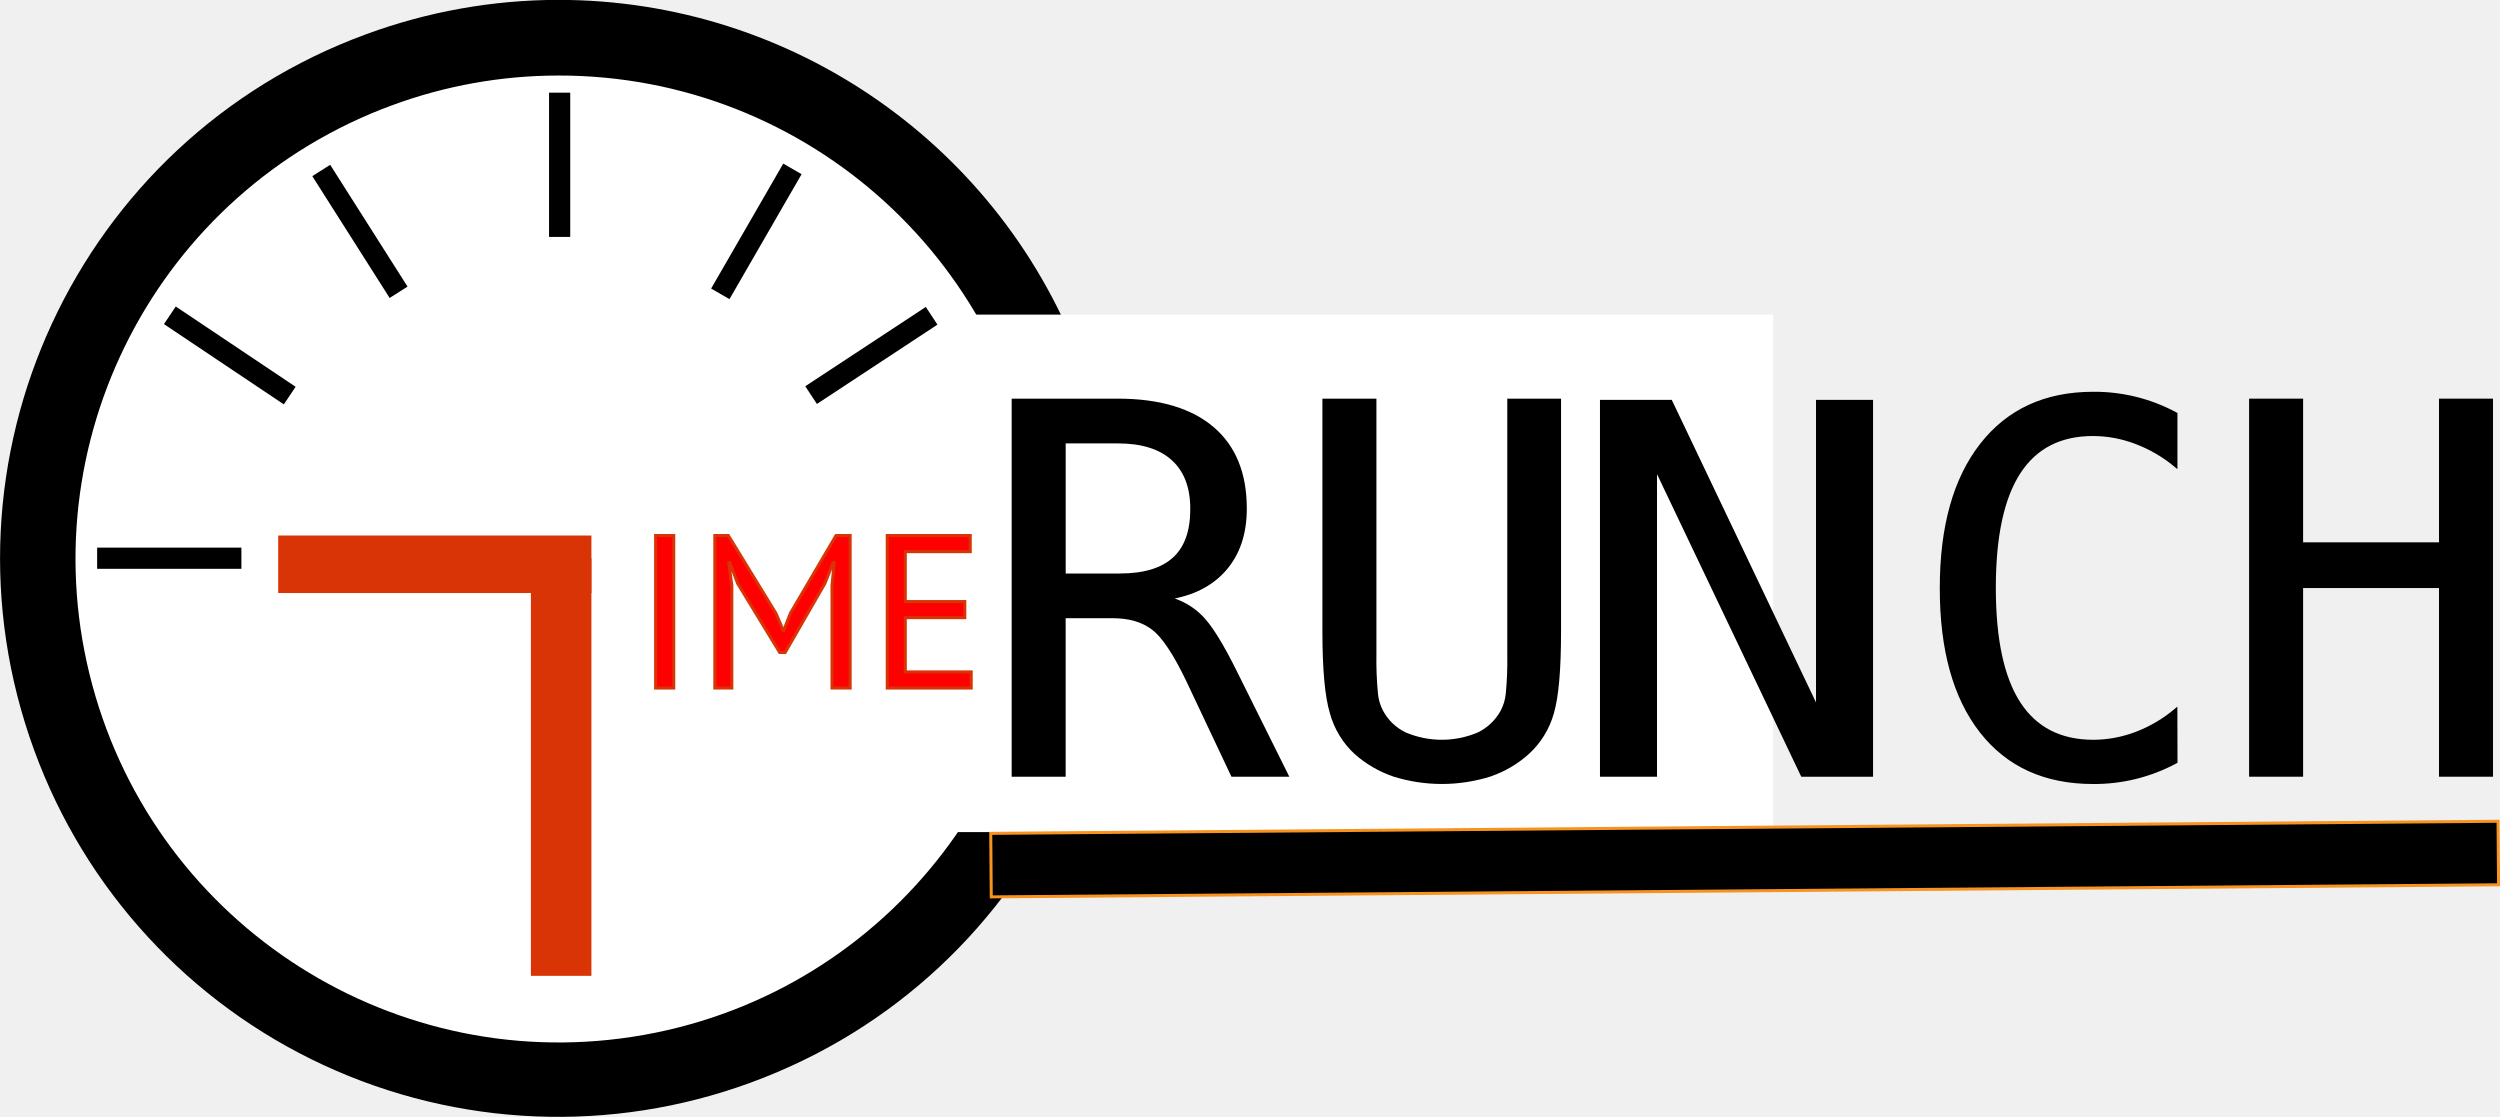
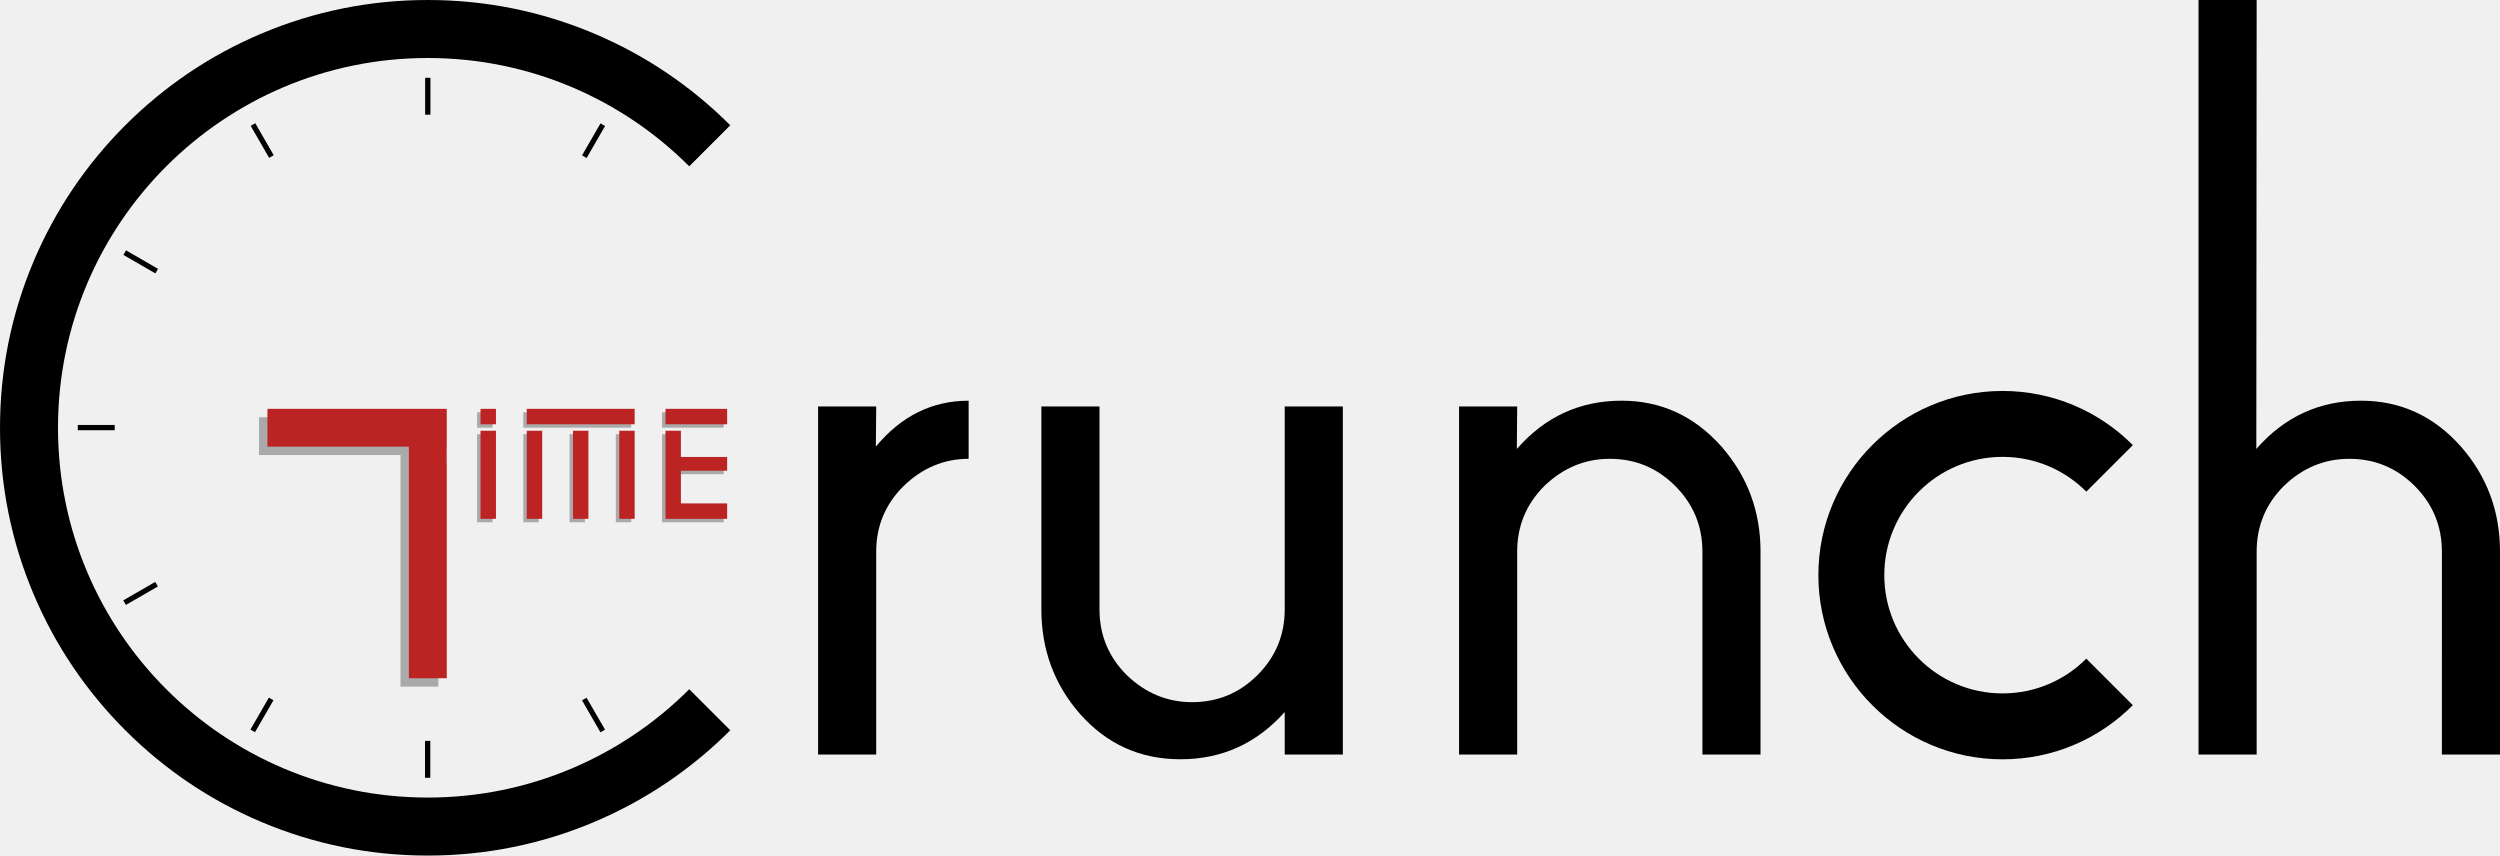
- <svg xmlns="http://www.w3.org/2000/svg" viewBox="0 0 826.11 369.1">
-   <defs>
-     <style>.cls-1{fill:#fff;}.cls-2{fill:#29abe2;}.cls-3,.cls-4,.cls-5{fill:none;}.cls-3,.cls-4,.cls-6{stroke:#d83406;}.cls-3,.cls-4,.cls-5,.cls-6,.cls-7,.cls-8{stroke-miterlimit:10;}.cls-3{stroke-width:20px;}.cls-4{stroke-width:19px;}.cls-5,.cls-7{stroke:#000;}.cls-5{stroke-width:7px;}.cls-6{fill:red;}.cls-8{stroke:#f7931e;}</style>
-   </defs>
-   <g id="Layer_1" data-name="Layer 1">
-     <path class="cls-1" d="M424.63,518.64a172,172,0,1,1,161.49-231.2c32.62,89.06-13.3,188.05-102.35,220.66A171.37,171.37,0,0,1,424.63,518.64Z" transform="translate(-240.07 -162.04)" />
-     <path d="M424.62,187a159.75,159.75,0,1,1-54.86,9.78A159.13,159.13,0,0,1,424.62,187h0m0-25a184.34,184.34,0,0,0-63.44,11.31c-95.68,35-144.83,141-109.79,236.7a184.34,184.34,0,0,0,236.7,109.79c95.68-35,144.83-141,109.79-236.7A184.57,184.57,0,0,0,424.6,162Z" transform="translate(-240.07 -162.04)" />
+ <svg xmlns="http://www.w3.org/2000/svg" xmlns:xlink="http://www.w3.org/1999/xlink" version="1.1" id="Layer_1" x="0px" y="0px" width="948.21px" height="324.5px" viewBox="192.003 194.53 948.21 324.5" enable-background="new 192.003 194.53 948.21 324.5" xml:space="preserve">
+   <g id="Layer_1_1_" display="none">
+     <g display="inline" opacity="0.4" enable-background="new    ">
+       <g>
+         <defs>
+           <rect id="SVGID_1_" width="1366" height="768" />
+         </defs>
+         <clipPath id="SVGID_2_">
+           <use xlink:href="#SVGID_1_" overflow="visible" />
+         </clipPath>
+         <path clip-path="url(#SVGID_2_)" fill="#FFFFFF" d="M424.632,518.645c-34.89,0-68.604-10.484-97.502-30.322     c-29.521-20.267-51.661-48.82-64.023-82.574c-15.801-43.141-13.855-89.852,5.477-131.528     c19.332-41.678,53.737-73.332,96.878-89.133c19.099-6.995,38.995-10.542,59.136-10.542c34.891,0,68.606,10.486,97.502,30.323     c29.522,20.266,51.661,48.82,64.024,82.574c32.616,89.056-13.3,188.045-102.356,220.663     C464.669,515.098,444.773,518.645,424.632,518.645" />
+       </g>
+       <g>
+         <defs>
+           <rect id="SVGID_3_" width="1366" height="768" />
+         </defs>
+         <clipPath id="SVGID_4_">
+           <use xlink:href="#SVGID_3_" overflow="visible" />
+         </clipPath>
+         <path clip-path="url(#SVGID_4_)" d="M424.616,187.044c32.346,0,63.61,9.728,90.415,28.131     c27.367,18.789,47.892,45.265,59.355,76.565c14.651,40.005,12.849,83.322-5.08,121.97     c-17.927,38.649-49.832,68.003-89.837,82.655c-17.718,6.488-36.167,9.778-54.837,9.778c-32.353,0-63.622-9.727-90.428-28.129     c-27.369-18.788-47.895-45.265-59.36-76.566c-14.652-40.005-12.848-83.321,5.079-121.97     c17.927-38.648,49.832-68.002,89.838-82.654c17.712-6.488,36.163-9.778,54.848-9.78H424.616 M424.599,162.044     c-21.064,0.002-42.505,3.639-63.436,11.305c-95.68,35.043-144.836,141.016-109.793,236.697     c27.378,74.751,98.031,121.099,173.263,121.099c21.065,0,42.505-3.639,63.436-11.305     c95.681-35.044,144.837-141.017,109.794-236.698C570.483,208.391,499.831,162.037,424.599,162.044" />
+       </g>
+     </g>
+     <rect x="462.5" y="278.5" display="inline" opacity="0.4" fill="#FFFFFF" enable-background="new    " width="351" height="146" />
+     <path display="inline" opacity="0.4" fill="#FFFFFF" enable-background="new    " d="M801,412H475V291h326V412z M826,266H450v171   h376V266z" />
+     <rect x="425" y="339" display="inline" opacity="0.4" fill="#29ABE2" enable-background="new    " width="0.01" height="144" />
+     <rect x="425" y="339" display="inline" opacity="0.4" fill="#29ABE2" enable-background="new    " width="0.01" height="144" />
+     <line display="inline" opacity="0.4" fill="none" stroke="#D83406" stroke-width="20" stroke-miterlimit="10" enable-background="new    " x1="425.5" y1="346.5" x2="425.5" y2="484.5" />
+     <line display="inline" opacity="0.4" fill="none" stroke="#D83406" stroke-width="19" stroke-miterlimit="10" enable-background="new    " x1="332" y1="348.5" x2="435.5" y2="348.5" />
+     <line display="inline" opacity="0.4" fill="none" stroke="#000000" stroke-width="7" stroke-miterlimit="10" enable-background="new    " x1="272.162" y1="346.5" x2="319.838" y2="346.5" />
+     <line display="inline" opacity="0.4" fill="none" stroke="#000000" stroke-width="7" stroke-miterlimit="10" enable-background="new    " x1="346.22" y1="218.377" x2="371.78" y2="258.623" />
+     <line display="inline" opacity="0.4" fill="none" stroke="#000000" stroke-width="7" stroke-miterlimit="10" enable-background="new    " x1="425" y1="192.662" x2="425" y2="240.338" />
+     <line display="inline" opacity="0.4" fill="none" stroke="#000000" stroke-width="7" stroke-miterlimit="10" enable-background="new    " x1="501.919" y1="217.855" x2="478.081" y2="259.145" />
+     <line display="inline" opacity="0.4" fill="none" stroke="#000000" stroke-width="7" stroke-miterlimit="10" enable-background="new    " x1="296.194" y1="266.235" x2="335.806" y2="292.765" />
+     <line display="inline" opacity="0.4" fill="none" stroke="#000000" stroke-width="7" stroke-miterlimit="10" enable-background="new    " x1="508.086" y1="292.604" x2="547.914" y2="266.396" />
+     <text transform="matrix(1 0 0 1 430 389.4004)" display="inline" opacity="0.4" fill="#FF0000" enable-background="new    " font-family="'PTSans-Regular'" font-size="72"> IME</text>
+     <rect x="456.711" y="339" display="inline" opacity="0.4" fill="none" stroke="#D83406" stroke-miterlimit="10" enable-background="new    " width="5.977" height="50.4" />
+     <polygon display="inline" opacity="0.4" fill="none" stroke="#D83406" stroke-miterlimit="10" enable-background="new    " points="   515.031,389.4 521.007,389.4 521.007,339 516.327,339 501.279,364.632 499.047,370.392 498.903,370.392 496.527,364.776    480.759,339 476.295,339 476.295,389.4 481.911,389.4 481.911,355.488 480.903,348 481.263,348 483.855,354.84 497.751,377.664    499.551,377.664 512.655,354.912 515.391,348 515.751,348 515.031,355.56  " />
+     <polygon display="inline" opacity="0.4" fill="none" stroke="#D83406" stroke-miterlimit="10" enable-background="new    " points="   533.246,389.4 561.038,389.4 561.038,384.072 539.222,384.072 539.222,366.144 558.878,366.144 558.878,360.816 539.222,360.816    539.222,344.328 560.678,344.328 560.678,339 533.246,339  " />
+     <text transform="matrix(1 0 0 1 563 418.1992)" display="inline" opacity="0.4" enable-background="new    " font-family="'Menlo-Regular'" font-size="170">RUNCH</text>
+     <g display="inline" opacity="0.4" enable-background="new    ">
+       <g>
+         <defs>
+           <rect id="SVGID_5_" width="1366" height="768" />
+         </defs>
+         <clipPath id="SVGID_6_">
+           <use xlink:href="#SVGID_5_" overflow="visible" />
+         </clipPath>
+         <path clip-path="url(#SVGID_6_)" fill="none" stroke="#000000" stroke-miterlimit="10" d="M609.402,308.048     c7.968,0,14.041,1.896,18.22,5.686c4.178,3.791,6.267,9.255,6.267,16.394c0,7.416-1.965,12.921-5.894,16.518     c-3.929,3.598-9.906,5.396-17.929,5.396h-18.346v-43.994H609.402L609.402,308.048z M644.887,350.174     c4.454-5.174,6.684-11.856,6.684-20.046c0-11.621-3.625-20.503-10.874-26.646c-7.25-6.142-17.682-9.214-31.294-9.214H574.87     v123.931h16.851v-52.378h16.021c5.479,0,9.92,1.287,13.323,3.86c3.403,2.573,7.234,8.315,11.496,17.224l14.775,31.294h18.013     l-16.851-33.867c-4.538-9.186-8.329-15.315-11.372-18.387c-3.044-3.071-6.723-5.159-11.04-6.267     C634.165,358.516,640.432,355.349,644.887,350.174z" />
+       </g>
+       <g>
+         <defs>
+           <rect id="SVGID_7_" width="1366" height="768" />
+         </defs>
+         <clipPath id="SVGID_8_">
+           <use xlink:href="#SVGID_7_" overflow="visible" />
+         </clipPath>
+         <path clip-path="url(#SVGID_8_)" fill="none" stroke="#000000" stroke-miterlimit="10" d="M679.958,397.572     c1.604,5.45,4.316,9.892,8.135,13.321c3.707,3.267,7.913,5.7,12.617,7.306c4.703,1.604,9.961,2.407,15.771,2.407     c5.865,0,11.15-0.804,15.854-2.407c4.703-1.604,8.882-4.039,12.534-7.306c3.873-3.485,6.599-7.897,8.177-13.238     c1.576-5.341,2.365-14.347,2.365-27.021v-76.367h-16.769v84.17c0,5.976-0.166,10.238-0.497,12.783     c-0.332,2.547-0.913,4.512-1.743,5.895c-1.826,3.266-4.399,5.728-7.721,7.388c-3.32,1.66-7.388,2.49-12.202,2.49     c-4.76,0-8.813-0.83-12.16-2.49c-3.35-1.66-5.907-4.122-7.678-7.388c-0.831-1.383-1.412-3.361-1.743-5.936     c-0.332-2.574-0.498-6.875-0.498-12.908v-84.004H677.55v76.367C677.551,383.143,678.354,392.122,679.958,397.572z" />
+       </g>
+       <g>
+         <defs>
+           <rect id="SVGID_9_" width="1366" height="768" />
+         </defs>
+         <clipPath id="SVGID_10_">
+           <use xlink:href="#SVGID_9_" overflow="visible" />
+         </clipPath>
+         <polygon clip-path="url(#SVGID_10_)" fill="none" stroke="#000000" stroke-miterlimit="10" points="769.274,418.199      787.121,418.199 787.121,316.514 835.598,418.199 858.508,418.199 858.508,294.683 840.661,294.683 840.661,396.368      792.185,294.683 769.274,294.683    " />
+       </g>
+       <g>
+         <defs>
+           <rect id="SVGID_11_" width="1366" height="768" />
+         </defs>
+         <clipPath id="SVGID_12_">
+           <use xlink:href="#SVGID_11_" overflow="visible" />
+         </clipPath>
+         <path clip-path="url(#SVGID_12_)" fill="none" stroke="#000000" stroke-miterlimit="10" d="M959.113,396.617     c-4.04,3.376-8.398,5.949-13.074,7.72c-4.677,1.771-9.449,2.656-14.318,2.656c-10.901,0-19.063-4.205-24.486-12.617     c-5.425-8.411-8.136-21.084-8.136-38.018c0-16.988,2.711-29.688,8.136-38.1c5.423-8.412,13.585-12.618,24.486-12.618     c4.76,0,9.49,0.886,14.194,2.657c4.703,1.771,9.103,4.344,13.198,7.719v-17.182c-4.263-2.269-8.633-3.97-13.115-5.105     c-4.482-1.134-9.242-1.702-14.277-1.702c-15.771,0-28.07,5.659-36.896,16.975c-8.828,11.318-13.24,27.102-13.24,47.356     c0,20.365,4.385,36.164,13.156,47.397c8.77,11.234,21.098,16.852,36.979,16.852c5.035,0,9.795-0.568,14.277-1.701     c4.482-1.134,8.854-2.836,13.115-5.105V396.617L959.113,396.617z" />
+       </g>
+       <g>
+         <defs>
+           <rect id="SVGID_13_" width="1366" height="768" />
+         </defs>
+         <clipPath id="SVGID_14_">
+           <use xlink:href="#SVGID_13_" overflow="visible" />
+         </clipPath>
+         <polygon clip-path="url(#SVGID_14_)" fill="none" stroke="#000000" stroke-miterlimit="10" points="983.768,418.199      1000.617,418.199 1000.617,355.86 1046.521,355.86 1046.521,418.199 1063.37,418.199 1063.37,294.268 1046.521,294.268      1046.521,341.749 1000.617,341.749 1000.617,294.268 983.768,294.268    " />
+       </g>
+     </g>
+     <rect x="567.536" y="435.459" transform="matrix(-1 0.008 -0.008 -1 1636.723 885.3624)" display="inline" opacity="0.4" enable-background="new    " width="498.109" height="20.992" />
+     <rect x="567.536" y="435.459" transform="matrix(-1 0.008 -0.008 -1 1636.723 885.3624)" display="inline" opacity="0.4" fill="none" stroke="#000000" stroke-miterlimit="10" enable-background="new    " width="498.109" height="20.992" />
  </g>
-   <g id="Layer_2" data-name="Layer 2">
-     <rect class="cls-1" x="222.43" y="116.46" width="351" height="146" />
-     <path class="cls-1" d="M801,291V412H475V291H801m25-25H450V437H826V266Z" transform="translate(-240.07 -162.04)" />
-     <rect class="cls-2" x="184.93" y="176.96" width="0.01" height="144" />
-     <polygon class="cls-2" points="184.94 176.96 184.94 176.96 184.94 320.96 184.94 320.96 184.94 176.96 184.94 176.96" />
-   </g>
-   <g id="Layer_3" data-name="Layer 3">
-     <line class="cls-3" x1="185.43" y1="184.46" x2="185.43" y2="322.46" />
-     <line class="cls-4" x1="91.93" y1="186.46" x2="195.43" y2="186.46" />
-   </g>
-   <g id="Layer_5" data-name="Layer 5">
-     <line class="cls-5" x1="32.1" y1="184.46" x2="79.77" y2="184.46" />
-   </g>
-   <g id="Layer_5_copy" data-name="Layer 5 copy">
-     <line class="cls-5" x1="106.15" y1="56.33" x2="131.71" y2="96.58" />
-   </g>
-   <g id="Layer_5_copy_2" data-name="Layer 5 copy 2">
-     <line class="cls-5" x1="184.93" y1="30.62" x2="184.93" y2="78.29" />
-   </g>
-   <g id="Layer_5_copy_4" data-name="Layer 5 copy 4">
-     <line class="cls-5" x1="261.85" y1="55.81" x2="238.02" y2="97.1" />
-   </g>
-   <g id="Layer_5_copy_3" data-name="Layer 5 copy 3">
-     <line class="cls-5" x1="56.13" y1="104.19" x2="95.74" y2="130.72" />
-   </g>
-   <g id="Layer_5_copy_5" data-name="Layer 5 copy 5">
-     <line class="cls-5" x1="268.02" y1="130.56" x2="307.85" y2="104.35" />
-   </g>
-   <g id="Layer_11" data-name="Layer 11">
-     <path class="cls-6" d="M456.71,339h6v50.4h-6Z" transform="translate(-240.07 -162.04)" />
-     <path class="cls-6" d="M515,355.56l.72-7.56h-.36l-2.74,6.91-13.1,22.75h-1.8l-13.9-22.82L481.26,348h-.36l1,7.49V389.4h-5.62V339h4.47l15.77,25.78,2.37,5.61h.15l2.23-5.76L516.33,339H521v50.4h-6Z" transform="translate(-240.07 -162.04)" />
-     <path class="cls-6" d="M533.25,339h27.43v5.33H539.22v16.49h19.66v5.32H539.22v17.93H561v5.33H533.25Z" transform="translate(-240.07 -162.04)" />
-   </g>
-   <g id="Layer_12" data-name="Layer 12">
-     <path class="cls-7" d="M626.09,359.68a23.45,23.45,0,0,1,11,6.27q4.56,4.6,11.37,18.38l16.85,33.87h-18l-14.78-31.29q-6.39-13.37-11.5-17.23t-13.32-3.86h-16V418.2H574.87V294.27H609.4q20.42,0,31.3,9.21t10.87,26.65q0,12.28-6.68,20T626.09,359.68Zm-34.37-51.63v44h18.35q12,0,17.93-5.39t5.89-16.52q0-10.71-6.27-16.4t-18.22-5.68Z" transform="translate(-240.07 -162.04)" />
-     <path class="cls-7" d="M677.55,370.64V294.27H694.4v84a115.3,115.3,0,0,0,.5,12.91,15.67,15.67,0,0,0,1.74,5.94,17.24,17.24,0,0,0,7.68,7.38,31,31,0,0,0,24.36,0,17.75,17.75,0,0,0,7.72-7.38,15.72,15.72,0,0,0,1.75-5.9,113.46,113.46,0,0,0,.49-12.78V294.27h16.77v76.37q0,19-2.36,27a28.09,28.09,0,0,1-8.18,13.24,36.1,36.1,0,0,1-12.53,7.31,53.1,53.1,0,0,1-31.63,0,37,37,0,0,1-12.62-7.31A28.07,28.07,0,0,1,680,397.57Q677.55,389.4,677.55,370.64Z" transform="translate(-240.07 -162.04)" />
-     <path class="cls-7" d="M769.27,294.68h22.91l48.48,101.69V294.68h17.85V418.2H835.6L787.12,316.51V418.2H769.27Z" transform="translate(-240.07 -162.04)" />
-     <path class="cls-7" d="M959.11,413.8a56.64,56.64,0,0,1-27.39,6.81q-23.82,0-37-16.85t-13.16-47.4q0-30.39,13.24-47.36t36.9-17a56.48,56.48,0,0,1,27.39,6.8V316a46.17,46.17,0,0,0-13.19-7.72,40.1,40.1,0,0,0-14.2-2.66q-16.35,0-24.49,12.62t-8.13,38.1q0,25.39,8.13,38T931.72,407A40.16,40.16,0,0,0,946,404.34a45.54,45.54,0,0,0,13.07-7.72Z" transform="translate(-240.07 -162.04)" />
-     <path class="cls-7" d="M983.77,294.27h16.85v47.48h45.9V294.27h16.85V418.2h-16.85V355.86h-45.9V418.2H983.77Z" transform="translate(-240.07 -162.04)" />
-     <rect class="cls-8" x="567.5" y="435.48" width="498.09" height="20.99" transform="translate(-243.59 -155.53) rotate(-0.46)" />
+   <g id="Layer_2">
+     <polygon fill="#AAAAAA" points="358.271,367.112 358.271,352.779 358.237,352.779 343.938,352.779 343.904,352.779    290.258,352.779 290.258,367.112 343.904,367.112 343.904,454.963 343.938,454.963 358.237,454.963 358.271,454.963    358.271,384.607 358.271,373.129 358.237,373.129 358.237,367.112  " />
+     <g>
+       <polygon fill="#AAAAAA" points="372.949,363.899 372.949,392.623 378.801,392.623 378.801,363.899 378.801,359.213     372.949,359.213   " />
+       <rect x="372.949" y="350.904" fill="#AAAAAA" width="5.852" height="5.852" />
+       <polygon fill="#AAAAAA" points="390.488,363.899 390.488,392.623 396.34,392.623 396.34,363.899 396.34,359.213 390.488,359.213       " />
+       <rect x="390.488" y="350.904" fill="#AAAAAA" width="40.929" height="5.852" />
+       <polygon fill="#AAAAAA" points="408.026,363.899 408.026,392.623 413.878,392.623 413.878,363.899 413.878,359.213     408.026,359.213   " />
+       <polygon fill="#AAAAAA" points="425.564,363.899 425.564,392.623 431.417,392.623 431.417,363.899 431.417,359.213     425.564,359.213   " />
+       <polygon fill="#AAAAAA" points="448.954,360.607 448.954,359.213 443.103,359.213 443.103,360.607 443.103,369.148     443.103,373.366 443.103,374.38 443.103,375.248 443.103,386.771 443.103,392.623 466.493,392.623 466.493,386.771     448.954,386.771 448.954,375.248 448.954,374.38 466.493,374.38 466.493,369.148 448.954,369.148   " />
+       <rect x="443.103" y="350.904" fill="#AAAAAA" width="23.391" height="5.852" />
+     </g>
+     <polygon fill="#BC2424" points="361.454,363.93 361.454,349.597 361.419,349.597 347.121,349.597 347.086,349.597 293.44,349.597    293.44,363.93 347.086,363.93 347.086,451.78 347.121,451.78 361.419,451.78 361.454,451.78 361.454,381.425 361.454,369.947    361.419,369.947 361.419,363.93  " />
+     <g>
+       <polygon fill="#BC2424" points="374.256,362.592 374.256,391.316 380.108,391.316 380.108,362.592 380.108,357.906     374.256,357.906   " />
+       <rect x="374.256" y="349.597" fill="#BC2424" width="5.853" height="5.852" />
+       <polygon fill="#BC2424" points="391.795,362.592 391.795,391.316 397.647,391.316 397.647,362.592 397.647,357.906     391.795,357.906   " />
+       <rect x="391.795" y="349.597" fill="#BC2424" width="40.929" height="5.852" />
+       <polygon fill="#BC2424" points="409.333,362.592 409.333,391.316 415.185,391.316 415.185,362.592 415.185,357.906     409.333,357.906   " />
+       <polygon fill="#BC2424" points="426.871,362.592 426.871,391.316 432.724,391.316 432.724,362.592 432.724,357.906     426.871,357.906   " />
+       <polygon fill="#BC2424" points="450.261,359.3 450.261,357.906 444.41,357.906 444.41,359.3 444.41,367.841 444.41,372.059     444.41,373.073 444.41,373.94 444.41,385.465 444.41,391.316 467.8,391.316 467.8,385.465 450.261,385.465 450.261,373.94     450.261,373.073 467.8,373.073 467.8,367.841 450.261,367.841   " />
+       <rect x="444.41" y="349.597" fill="#BC2424" width="23.39" height="5.852" />
+     </g>
+     <rect x="353.253" y="224.03" width="2" height="14" />
+     <rect x="416.152" y="240.88" transform="matrix(-0.8662 -0.4997 0.4997 -0.8662 654.6047 671.0539)" width="2" height="14" />
+     <rect x="416.11" y="458.698" transform="matrix(0.8661 -0.4999 0.4999 0.8661 -176.9486 270.8918)" width="2" height="14" />
+     <rect x="353.206" y="475.531" width="2" height="14" />
+     <rect x="290.331" y="458.69" transform="matrix(0.8659 0.5002 -0.5002 0.8659 272.0256 -83.2802)" width="1.999" height="13.999" />
+     <rect x="244.315" y="412.577" transform="matrix(0.4996 0.8663 -0.8663 0.4996 486.2394 -2.5358)" width="2" height="14" />
+     <rect x="221.503" y="355.71" width="13.999" height="2" />
+     <rect x="244.391" y="286.856" transform="matrix(-0.501 0.8655 -0.8655 -0.501 622.6454 228.6909)" width="2" height="13.999" />
+     <rect x="290.454" y="240.824" transform="matrix(-0.8666 0.499 -0.499 -0.8666 667.6915 317.1636)" width="2" height="14" />
+     <path d="M559.392,368.552c-9.334,0-17.554,3.438-24.658,10.313c-6.938,6.876-10.403,15.169-10.403,24.879V480.7h-22.043v-132   h22.043l-0.129,15.211c9.624-11.602,21.354-17.402,35.19-17.402V368.552L559.392,368.552z" />
+     <path d="M679.274,464.587c-10.657,11.946-23.849,17.918-39.574,17.918c-15.211,0-27.888-5.714-38.027-17.145   c-9.797-11.171-14.694-24.405-14.694-39.703V348.7h22.043v76.957c0,9.712,3.43,18.005,10.294,24.879   c7.117,6.876,15.396,10.313,24.833,10.313c9.691,0,17.971-3.437,24.833-10.313c6.861-6.874,10.294-15.167,10.294-24.879V348.7   h22.043v132h-22.043L679.274,464.587L679.274,464.587z" />
+     <path d="M837.7,403.743c0-9.71-3.433-18.003-10.294-24.879c-6.862-6.874-15.142-10.313-24.833-10.313   c-9.438,0-17.715,3.438-24.833,10.313c-6.864,6.876-10.294,15.169-10.294,24.879V480.7h-22.043v-132h22.043l-0.13,16.113   c10.655-12.201,23.891-18.305,39.703-18.305c15.038,0,27.716,5.846,38.027,17.531c9.797,11.259,14.695,24.492,14.695,39.703V480.7   H837.7V403.743z" />
+     <path d="M1118.171,403.743c0-9.71-3.432-18.003-10.294-24.879c-6.862-6.874-15.141-10.313-24.833-10.313   c-9.437,0-17.715,3.438-24.833,10.313c-6.864,6.876-10.294,15.169-10.294,24.879V480.7h-22.043V194.53h22.043l-0.129,170.283   c10.655-12.201,23.89-18.305,39.703-18.305c15.038,0,27.715,5.846,38.026,17.531c9.798,11.259,14.695,24.492,14.695,39.703V480.7   h-22.043L1118.171,403.743L1118.171,403.743z" />
+     <path d="M354.253,497.03c-77.46,0-140.25-62.79-140.25-140.25c0-77.46,62.79-140.25,140.25-140.25c38.73,0,73.79,15.7,99.17,41.08   l15.561-15.56c-14.9-14.89-32.25-26.59-51.57-34.76c-20.021-8.47-41.271-12.76-63.16-12.76s-43.14,4.29-63.16,12.76   c-19.33,8.17-36.67,19.87-51.57,34.76c-14.89,14.9-26.59,32.25-34.76,51.57c-8.47,20.02-12.76,41.27-12.76,63.16   c0,21.89,4.29,43.14,12.76,63.161c8.17,19.319,19.87,36.67,34.76,51.569c14.9,14.891,32.24,26.59,51.57,34.76   c20.021,8.471,41.271,12.761,63.16,12.761s43.14-4.29,63.16-12.761c19.32-8.17,36.67-19.869,51.57-34.76l-15.561-15.561   C428.043,481.33,392.983,497.03,354.253,497.03z" />
+     <path d="M951.543,457.531c-24.78,0-44.86-20.091-44.86-44.86c0-24.771,20.08-44.86,44.86-44.86c12.41,0,23.641,5.04,31.76,13.19   l17.65-17.65c-12.65-12.68-30.13-20.54-49.41-20.54c-38.521,0-69.859,31.339-69.859,69.86c0,38.521,31.34,69.86,69.859,69.86   c19.28,0,36.76-7.86,49.41-20.54l-17.65-17.65C975.183,452.491,963.953,457.531,951.543,457.531z" />
  </g>
</svg>
